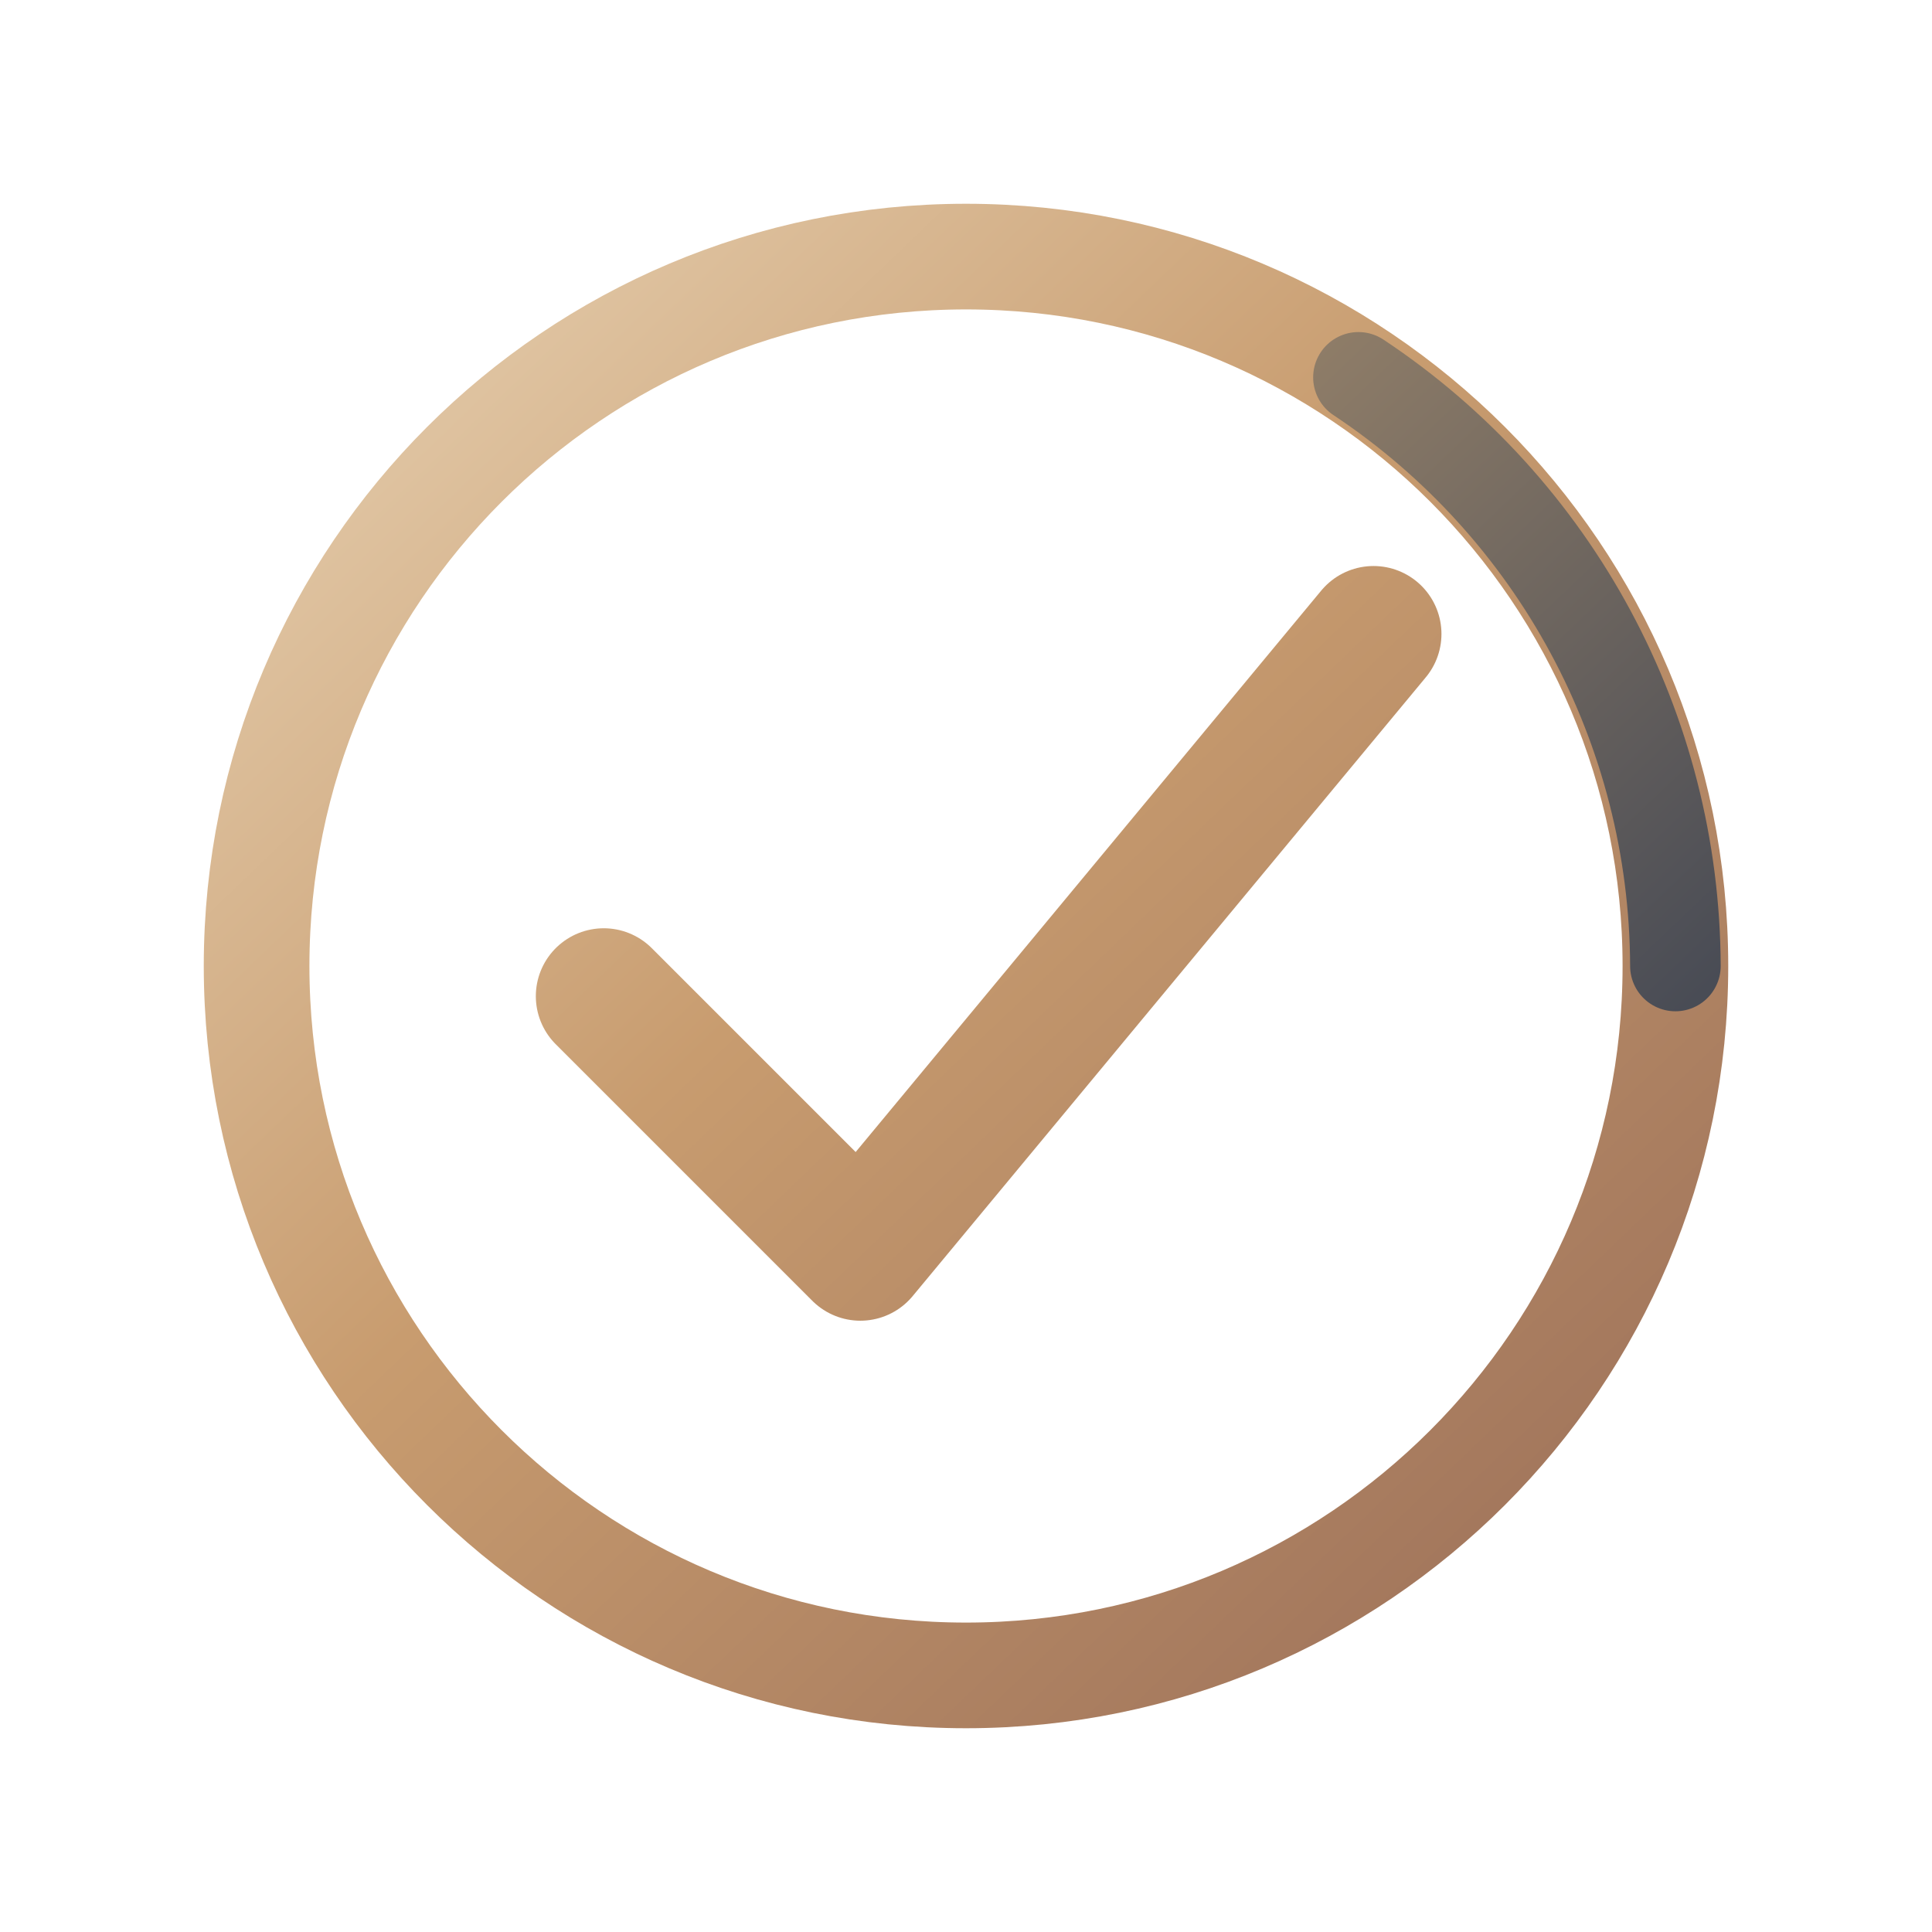
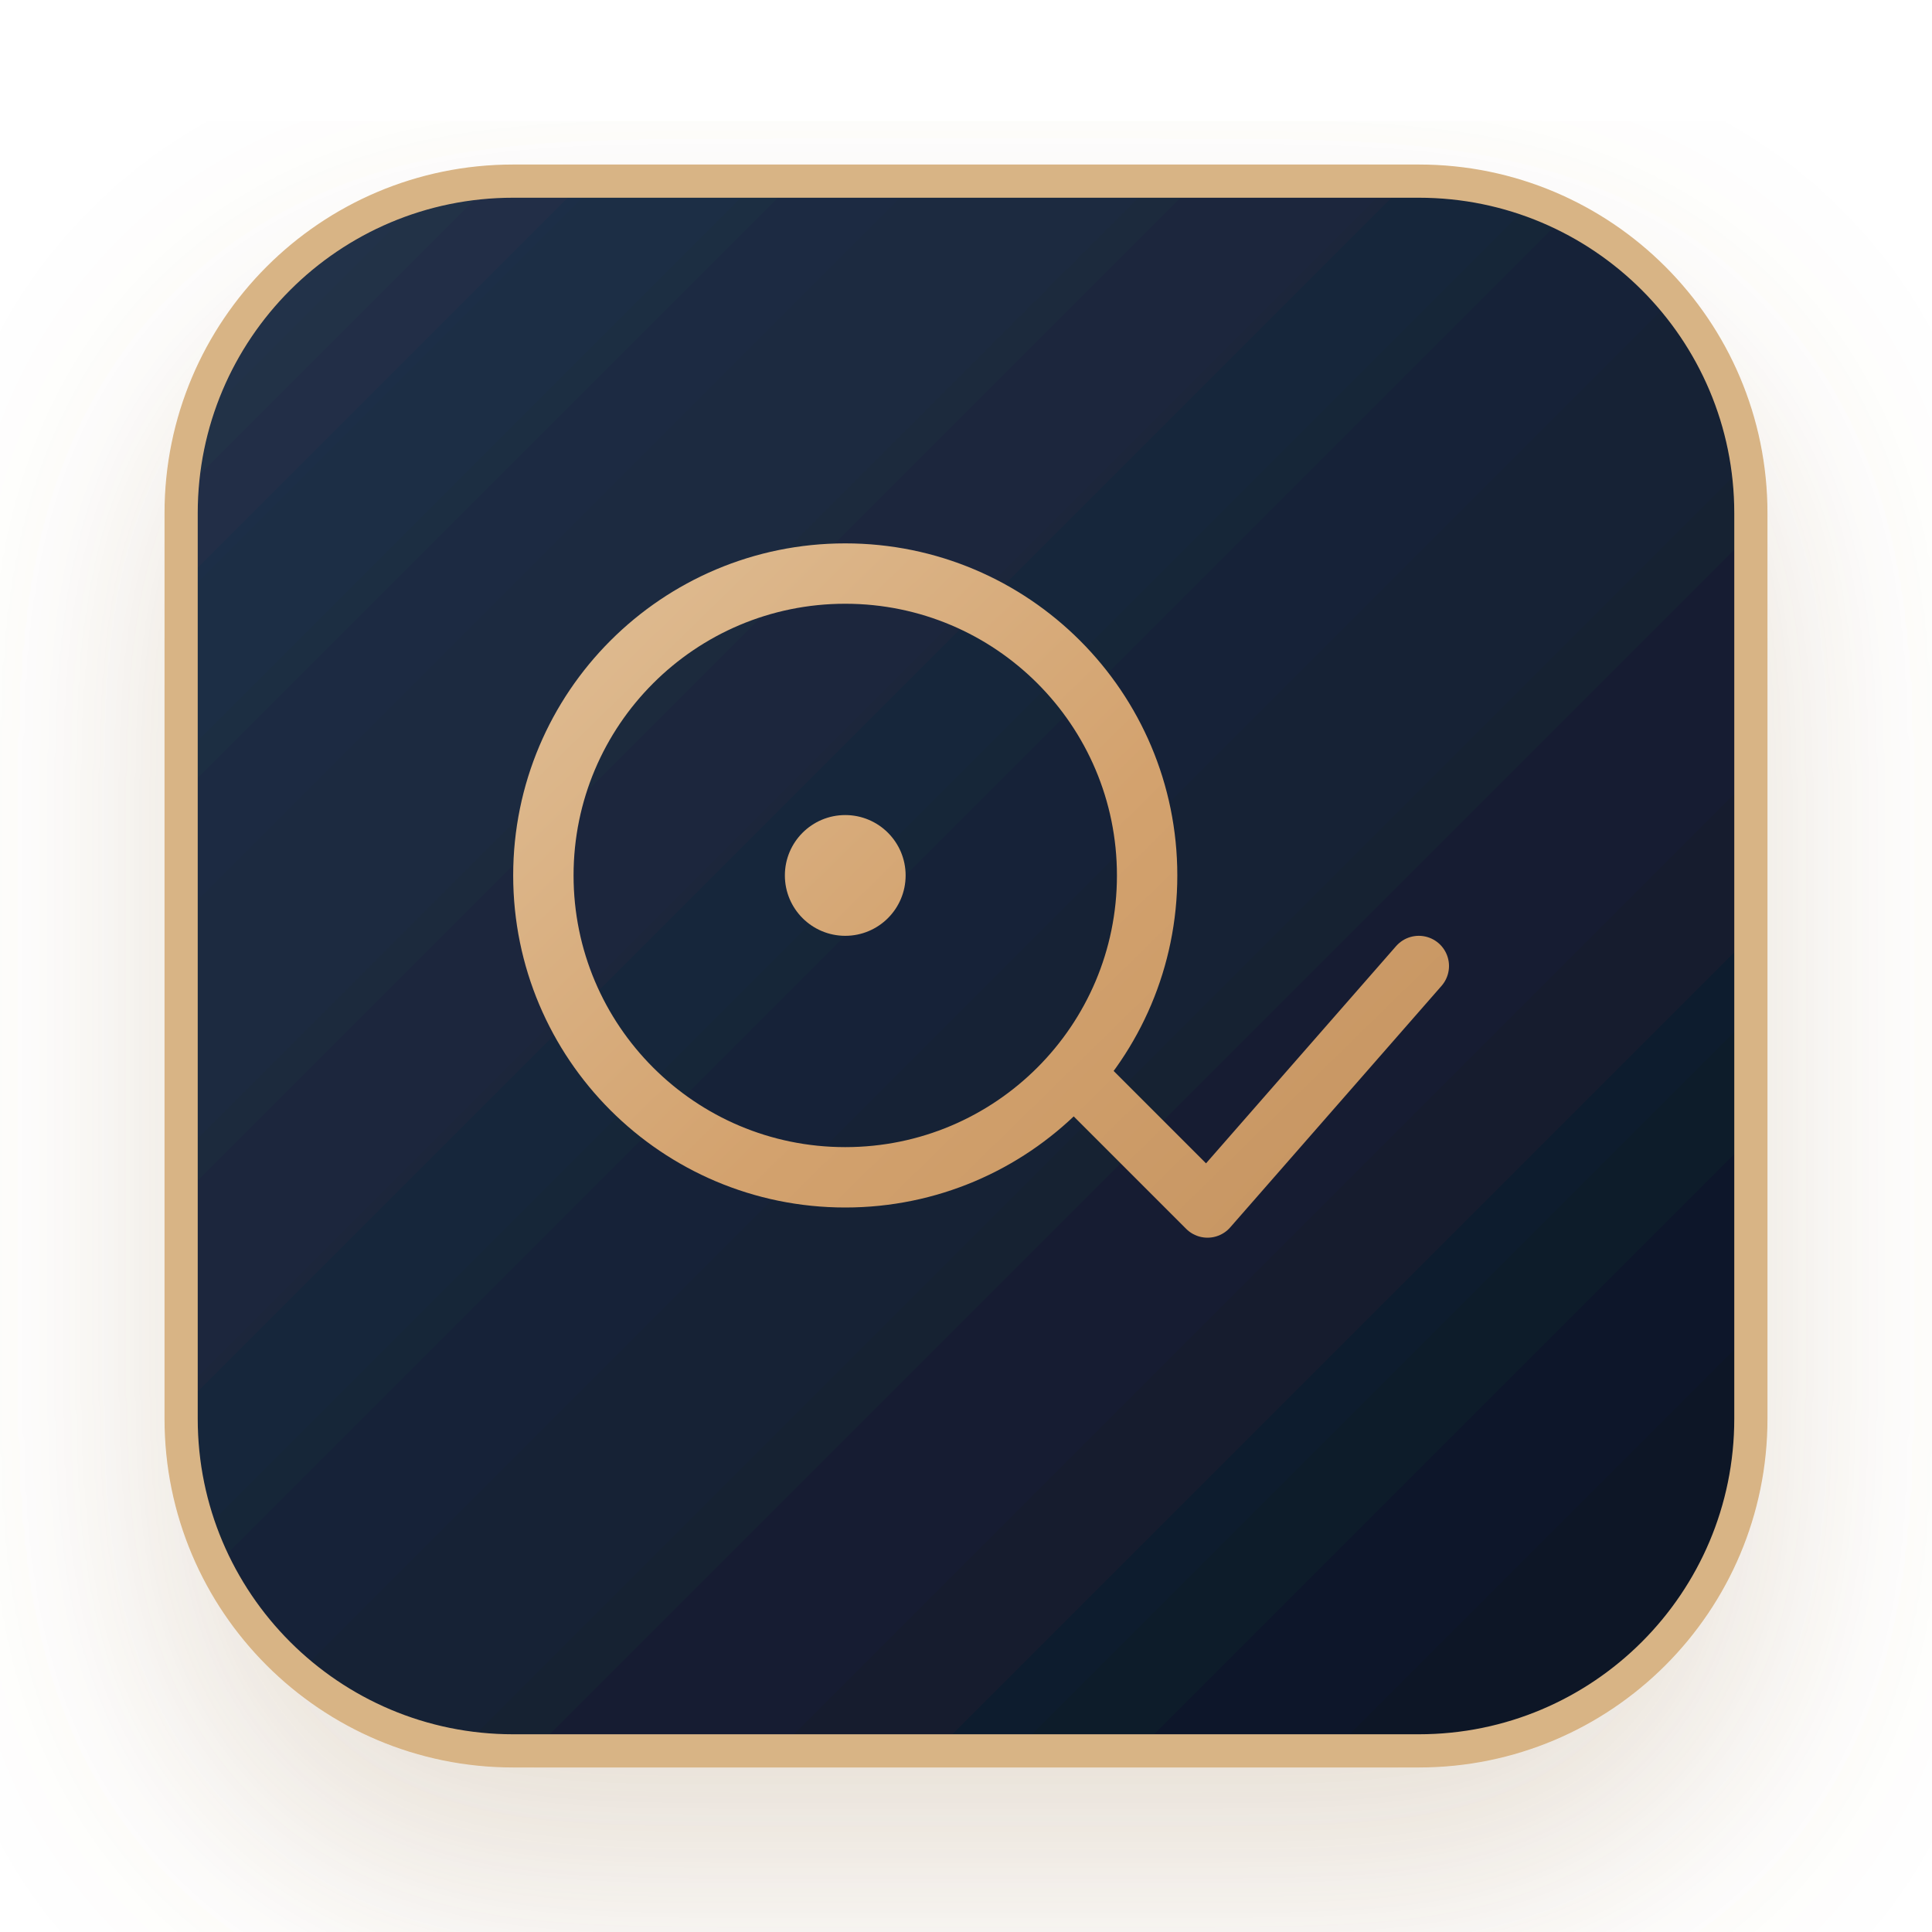
<svg xmlns="http://www.w3.org/2000/svg" viewBox="0 0 128 128" fill="none">
  <defs>
-     <linearGradient id="g" x1="18" y1="16" x2="110" y2="112" gradientUnits="userSpaceOnUse">
-       <stop stop-color="#E7D1B2" />
-       <stop offset="0.44" stop-color="#C89C6F" />
-       <stop offset="1" stop-color="#9A6E58" />
+     <linearGradient id="gold" x1="20" y1="18" x2="108" y2="108" gradientUnits="userSpaceOnUse">
+       <stop offset="0" stop-color="#E8D0AE" />
+       <stop offset="0.5" stop-color="#D3A26E" />
+       <stop offset="1" stop-color="#B88755" />
    </linearGradient>
-     <linearGradient id="s" x1="22" y1="20" x2="106" y2="108" gradientUnits="userSpaceOnUse">
-       <stop stop-color="#D2AC7A" />
-       <stop offset="1" stop-color="#24324B" />
+     <linearGradient id="navy" x1="14" y1="14" x2="114" y2="114" gradientUnits="userSpaceOnUse">
+       <stop offset="0" stop-color="#22324A" />
+       <stop offset="1" stop-color="#0C1424" />
    </linearGradient>
-     <filter id="glow" x="-30%" y="-30%" width="160%" height="160%">
-       <feGaussianBlur stdDeviation="2.4" result="blur" />
-       <feColorMatrix in="blur" type="matrix" values="1 0 0 0 0.95  0 1 0 0 0.52  0 0 1 0 0.38  0 0 0 0.55 0" />
-       <feBlend in="SourceGraphic" />
+     <filter id="shadow" x="0" y="0" width="128" height="128" filterUnits="userSpaceOnUse" color-interpolation-filters="sRGB">
+       <feDropShadow dx="0" dy="8" stdDeviation="8" flood-color="#9A7A51" flood-opacity="0.24" />
    </filter>
  </defs>
-   <circle cx="64" cy="64" r="47" stroke="url(#g)" stroke-width="7" />
-   <path d="m40 66 17 17 34-41" stroke="url(#g)" stroke-width="9" stroke-linecap="round" stroke-linejoin="round" />
-   <path d="M90 25a47 47 0 0 1 21 39" stroke="url(#s)" stroke-width="6" stroke-linecap="round" />
+   <g filter="url(#shadow)">
+     <rect x="12" y="12" width="104" height="104" rx="22" fill="url(#navy)" stroke="#D8B485" stroke-width="2.2" />
+   </g>
+   <circle cx="56" cy="58" r="20" stroke="url(#gold)" stroke-width="4" />
+   <path d="M72 72l8 8 14-16" stroke="url(#gold)" stroke-width="4" stroke-linecap="round" stroke-linejoin="round" />
+   <circle cx="56" cy="58" r="4" fill="url(#gold)" />
</svg>
